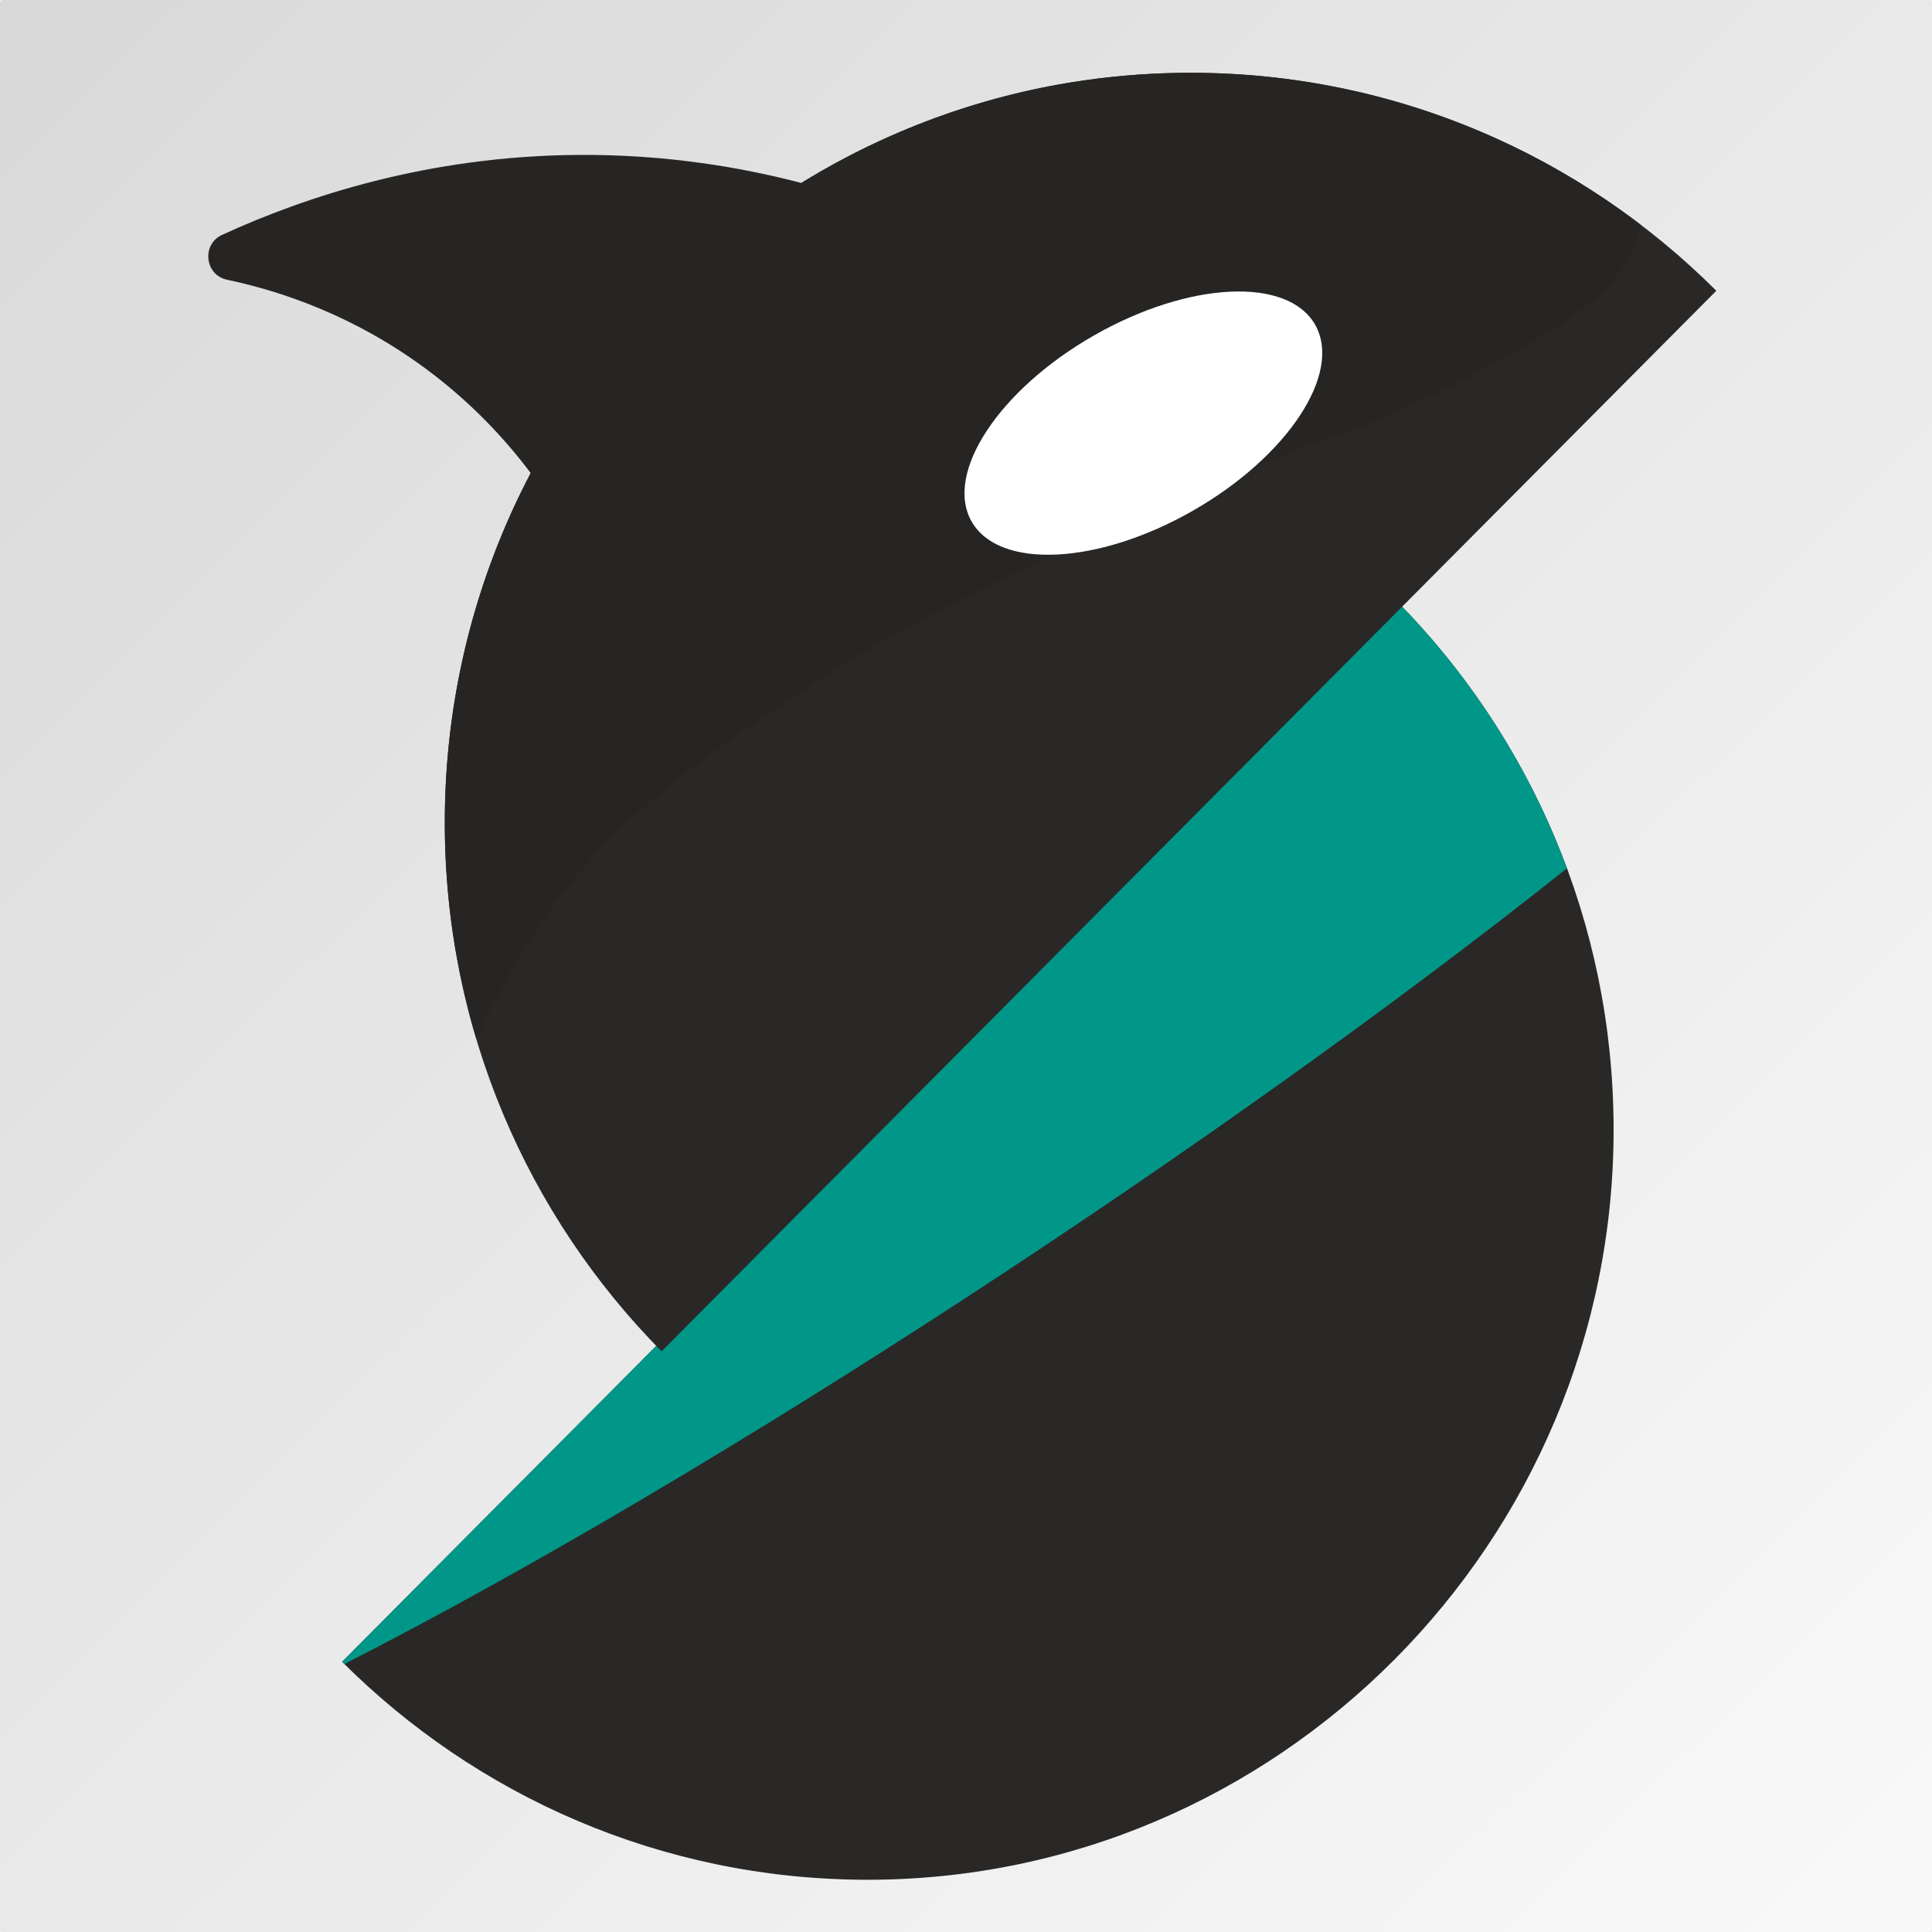
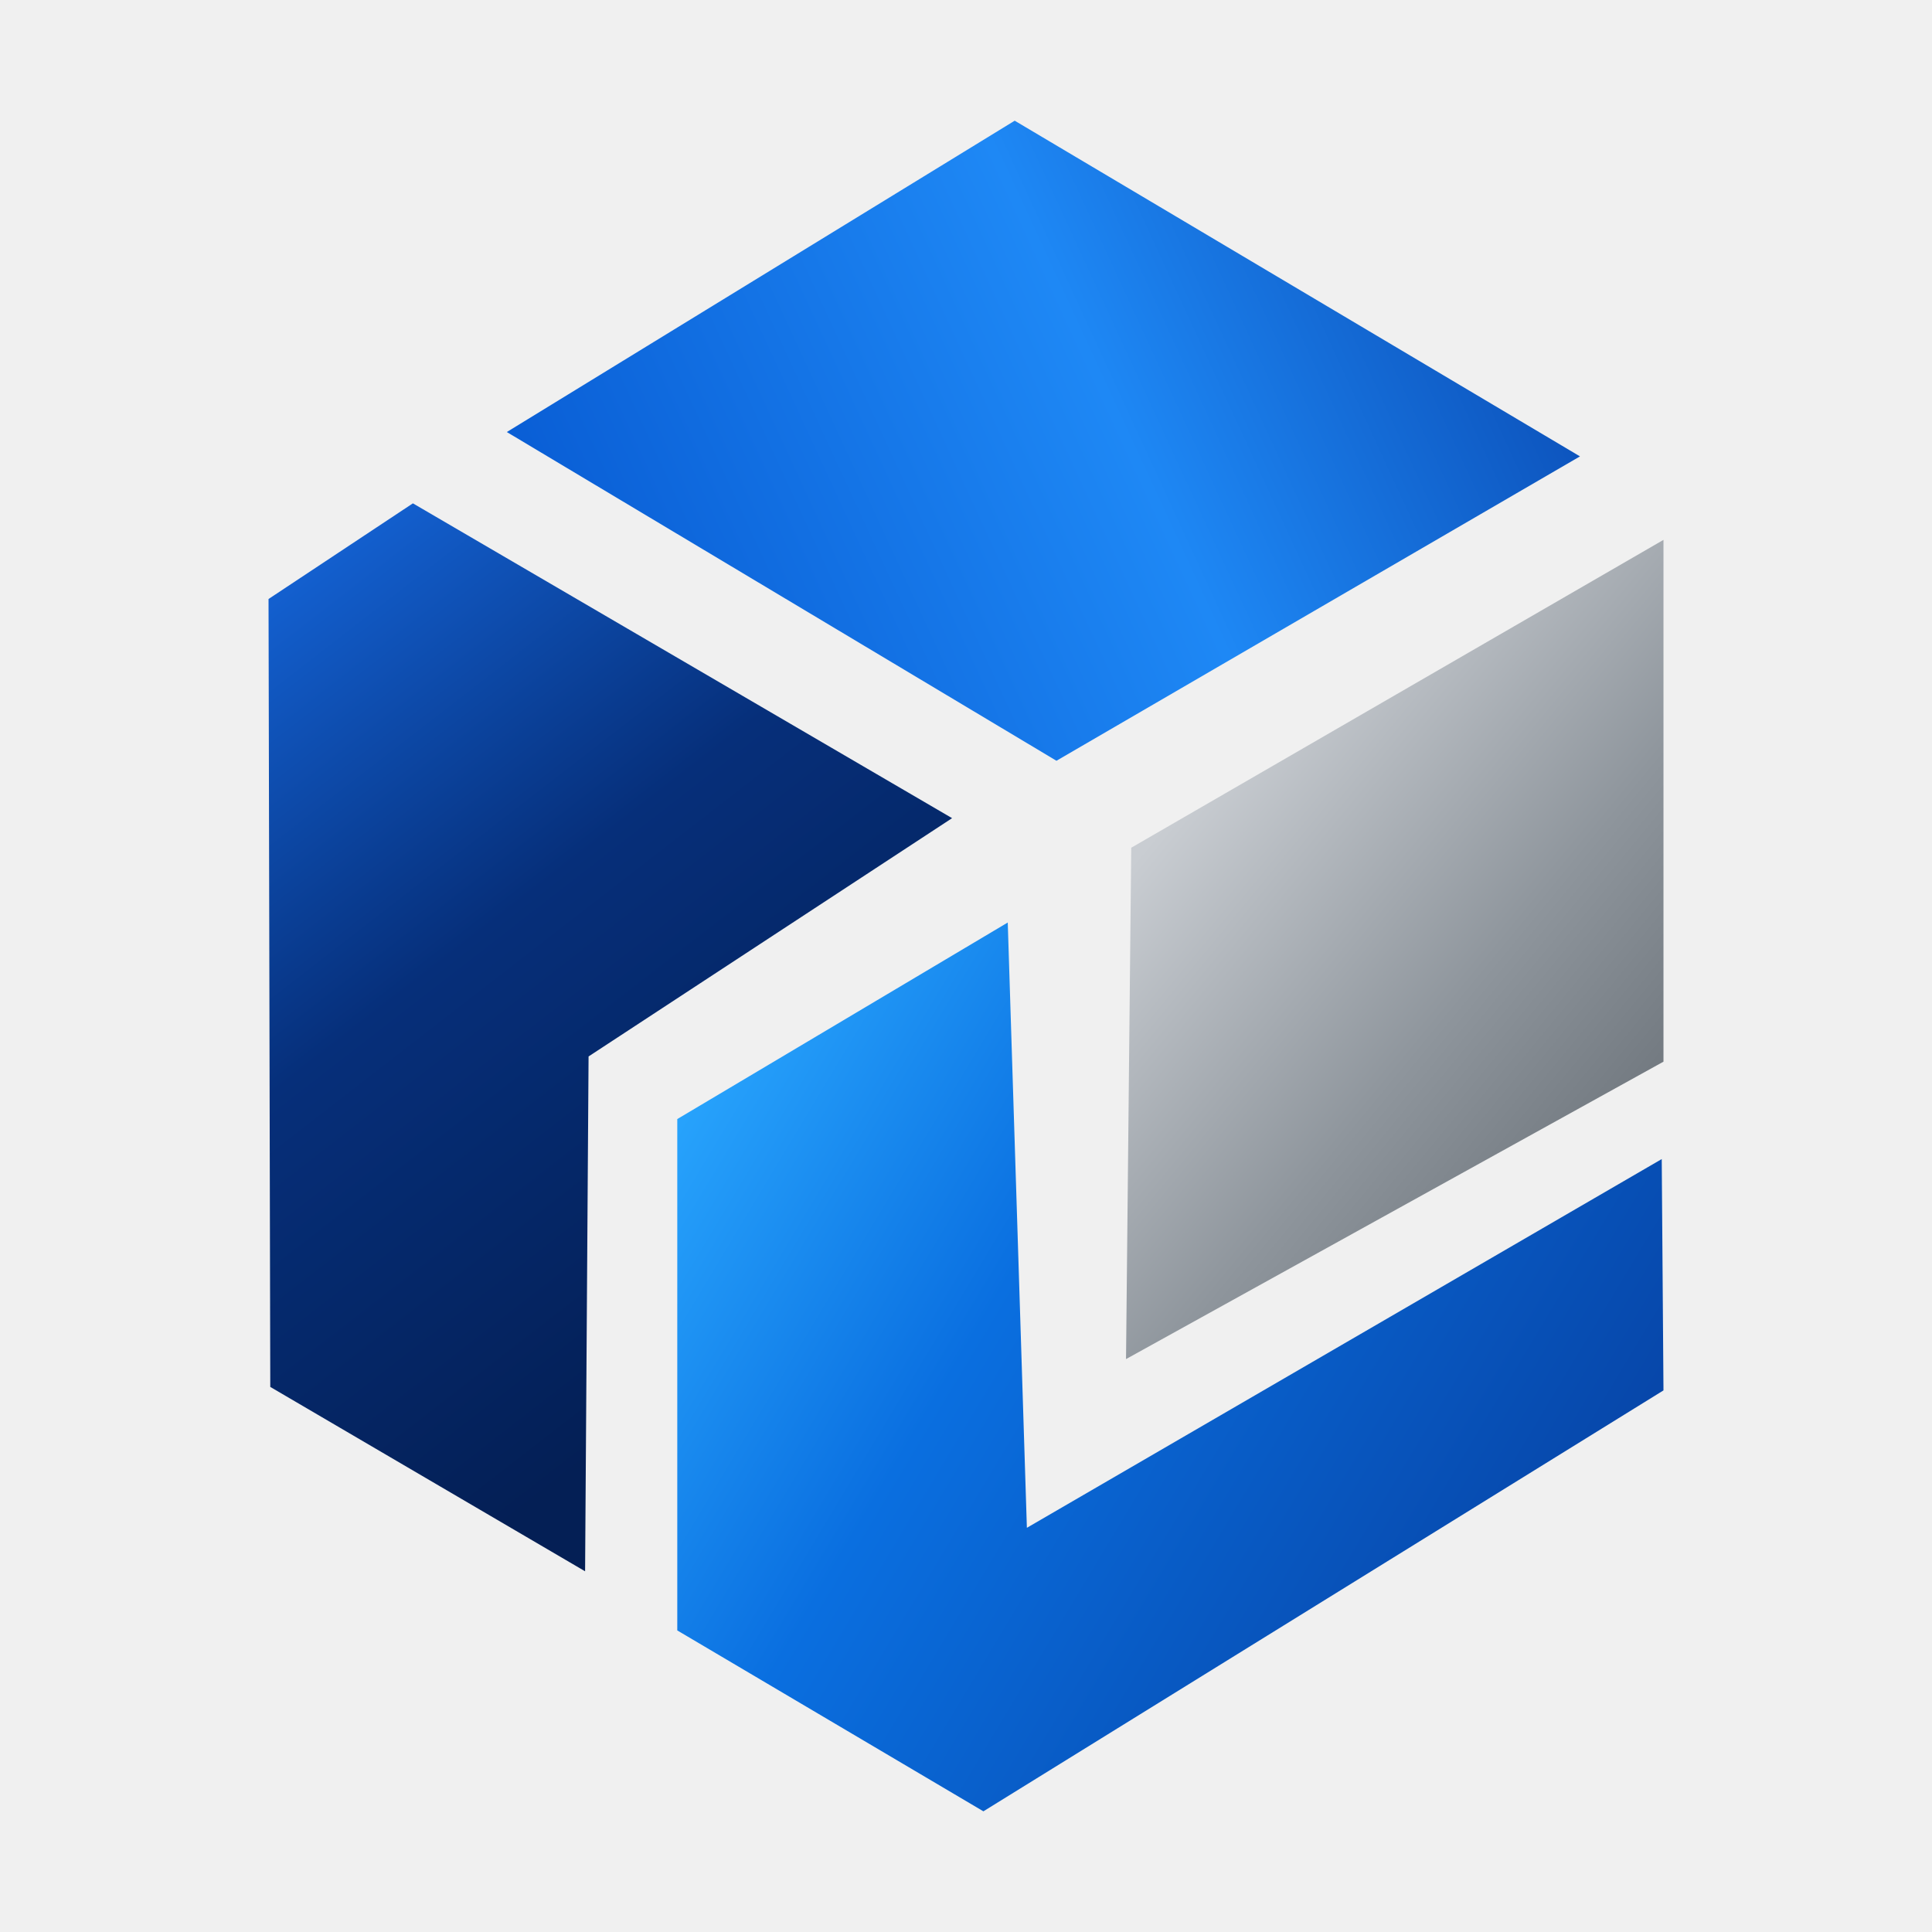
- <svg xmlns="http://www.w3.org/2000/svg" xmlns:xlink="http://www.w3.org/1999/xlink" version="1.1" id="svg2" width="1024" height="1024" viewBox="0 0 1024 1024">
-   <defs id="defs6">
-     <linearGradient id="linearGradient619">
-       <stop style="stop-color:#d9d9d9;stop-opacity:1;" offset="0" id="stop615" />
-       <stop style="stop-color:#f9f9f9;stop-opacity:1;" offset="1" id="stop617" />
-     </linearGradient>
-     <clipPath clipPathUnits="userSpaceOnUse" id="clipPath16">
-       <path d="M 0,792 H 612 V 0 H 0 Z" id="path14" />
-     </clipPath>
-     <linearGradient xlink:href="#linearGradient619" id="linearGradient621" x1="6.006" y1="-2.004" x2="1024" y2="1024.997" gradientUnits="userSpaceOnUse" gradientTransform="matrix(1.00007,0,0,1.000057,-0.06245207,-0.06244275)" />
-   </defs>
-   <g id="layer1" transform="matrix(0.9989575,0,0,0.9979921,-0.933722,0.06231743)">
-     <rect style="fill:url(#linearGradient621);fill-opacity:1;stroke-width:1" id="rect457" width="1025.069" height="1026.06" x="0.935" y="-0.062" rx="2" ry="2" />
-   </g>
-   <g id="g8" transform="matrix(1.333333,0,0,-1.333333,0,1056)">
-     <g id="g10" transform="translate(76.25895,16.06244)">
-       <g id="g12" clip-path="url(#clipPath16)">
-         <g id="g18" transform="translate(59.7287,115.3517)">
-           <path d="m 0,0 c 53.332,-53.285 126.698,-86.317 207.744,-86.646 164.049,-0.664 298.355,134.38 297.699,299.337 -0.324,81.496 -33.176,155.271 -86.17,208.899 z" style="fill:#292826;fill-opacity:1;fill-rule:nonzero;stroke:none" id="path20" />
-         </g>
-         <g id="g22" transform="translate(479.0017,536.9419)">
-           <path d="m 0,0 -419.273,-421.59 c 0.298,-0.298 0.606,-0.587 0.906,-0.884 146.894,74.925 348.023,206.579 486.003,316.297 C 52.756,-65.97 29.506,-29.859 0,0" style="fill:#009789;fill-opacity:1;fill-rule:nonzero;stroke:none" id="path24" />
-         </g>
-         <g id="g26" transform="translate(397.0372,747)">
-           <path d="m 0,0 c -163.742,0 -296.482,-133.473 -296.482,-298.121 0,-81.979 32.915,-156.223 86.172,-210.117 l 419.273,421.59 C 155.364,-33.096 81.529,0 0,0" style="fill:#292826;fill-opacity:1;fill-rule:nonzero;stroke:none" id="path28" />
-         </g>
-         <g id="g30" transform="translate(397.0372,747)">
-           <path d="m 0,0 c -56.714,0 -109.702,-16.022 -154.751,-43.796 -24.127,6.312 -54.061,11.37 -88.437,11.157 -59.938,-0.372 -108.713,-16.603 -141.822,-31.784 -8.218,-3.768 -6.898,-15.967 1.941,-17.829 21.801,-4.593 50.498,-14.324 78.883,-35.28 17.931,-13.238 31.574,-27.883 41.856,-41.597 -21.794,-41.504 -34.152,-88.793 -34.152,-138.992 0,-29.952 4.412,-58.865 12.586,-86.137 12.54,27.79 25.699,46.391 29.916,52.184 27.229,37.41 56.015,56.883 98.542,85.651 31.328,21.193 74.856,46.047 199.916,97.449 0,0 39.121,11.017 91.587,42.212 20.912,12.433 36.823,24.17 41.863,42.526 0.355,1.293 0.677,2.57 0.973,3.83 C 129.175,-22.506 67.208,0 0,0" style="fill:#262523;fill-opacity:1;fill-rule:nonzero;stroke:none" id="path32" />
-         </g>
-         <g id="g34" transform="translate(446.5563,646.8041)">
-           <path d="m 0,0 c 10.875,-19.229 -10.891,-52.305 -48.616,-73.879 -37.725,-21.573 -77.124,-23.474 -88,-4.245 -10.875,19.229 10.891,52.305 48.617,73.879 C -50.274,17.328 -10.875,19.229 0,0" style="fill:#ffffff;fill-opacity:1;fill-rule:nonzero;stroke:none" id="path36" />
-         </g>
-       </g>
-     </g>
+ <svg xmlns="http://www.w3.org/2000/svg" width="1024" height="1024" viewBox="0 0 1024 1024">
+   <g transform="translate(40.00,40.00) scale(0.92188)">
+     <defs>
+       <linearGradient id="gTop" x1="300" y1="300" x2="820" y2="60" gradientUnits="userSpaceOnUse">
+         <stop offset="0" stop-color="#0A5FD6" />
+         <stop offset="0.55" stop-color="#1E88F5" />
+         <stop offset="1" stop-color="#0B4FB8" />
+       </linearGradient>
+       <linearGradient id="gLeft" x1="110" y1="300" x2="420" y2="700" gradientUnits="userSpaceOnUse">
+         <stop offset="0" stop-color="#1360D0" />
+         <stop offset="0.45" stop-color="#062F7A" />
+         <stop offset="1" stop-color="#041F55" />
+       </linearGradient>
+       <linearGradient id="gGrey" x1="610" y1="450" x2="913" y2="700" gradientUnits="userSpaceOnUse">
+         <stop offset="0" stop-color="#C9CDD2" />
+         <stop offset="0.5" stop-color="#8E959C" />
+         <stop offset="1" stop-color="#5F666D" />
+       </linearGradient>
+       <linearGradient id="gBottom" x1="346" y1="560" x2="913" y2="900" gradientUnits="userSpaceOnUse">
+         <stop offset="0" stop-color="#2AA8FF" />
+         <stop offset="0.35" stop-color="#0A6FE0" />
+         <stop offset="1" stop-color="#063E9E" />
+       </linearGradient>
+     </defs>
+     <polygon fill="url(#gTop)" points="248,205 540,26 865,219 564,394" />
+     <polygon fill="url(#gLeft)" points="194,246 504,427 295,564 293,860 112,754 111,301" />
+     <polygon fill="url(#gGrey)" points="607,444 913,267 913,567 604,738" />
+     <polygon fill="url(#gBottom)" points="346,600 536,487 547,835 912,623 913,756 522,998 346,894" />
  </g>
</svg>
